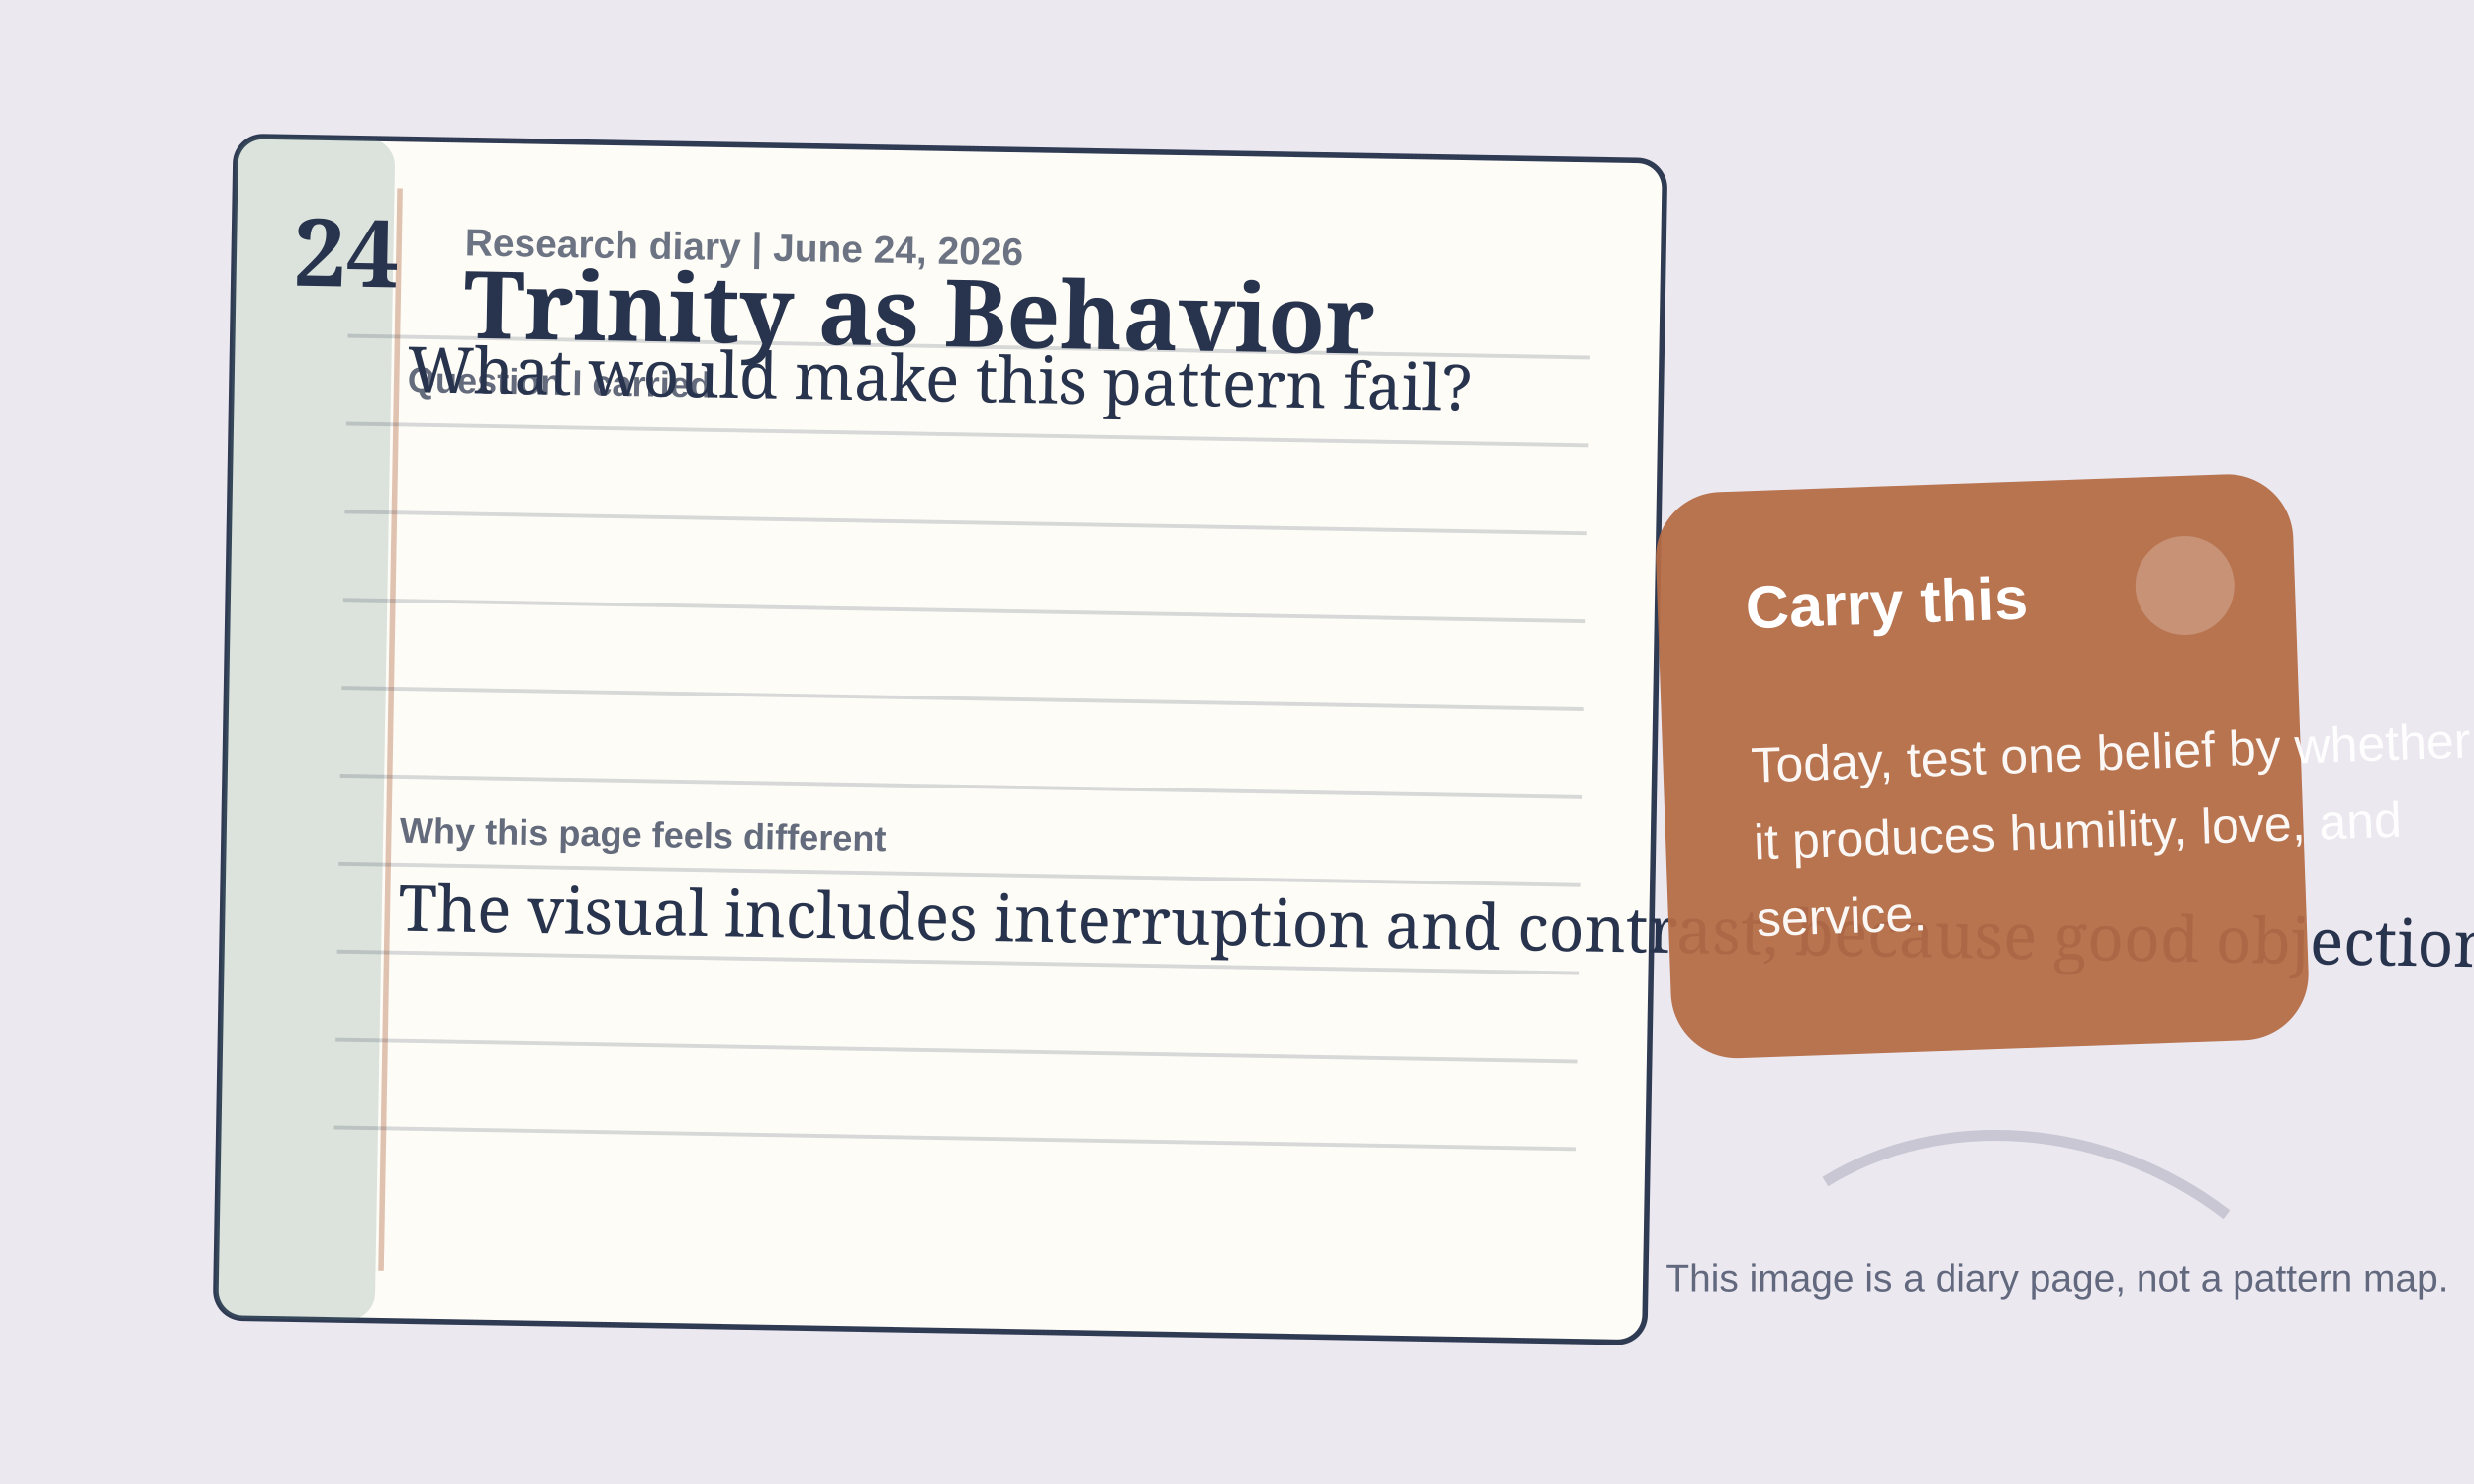
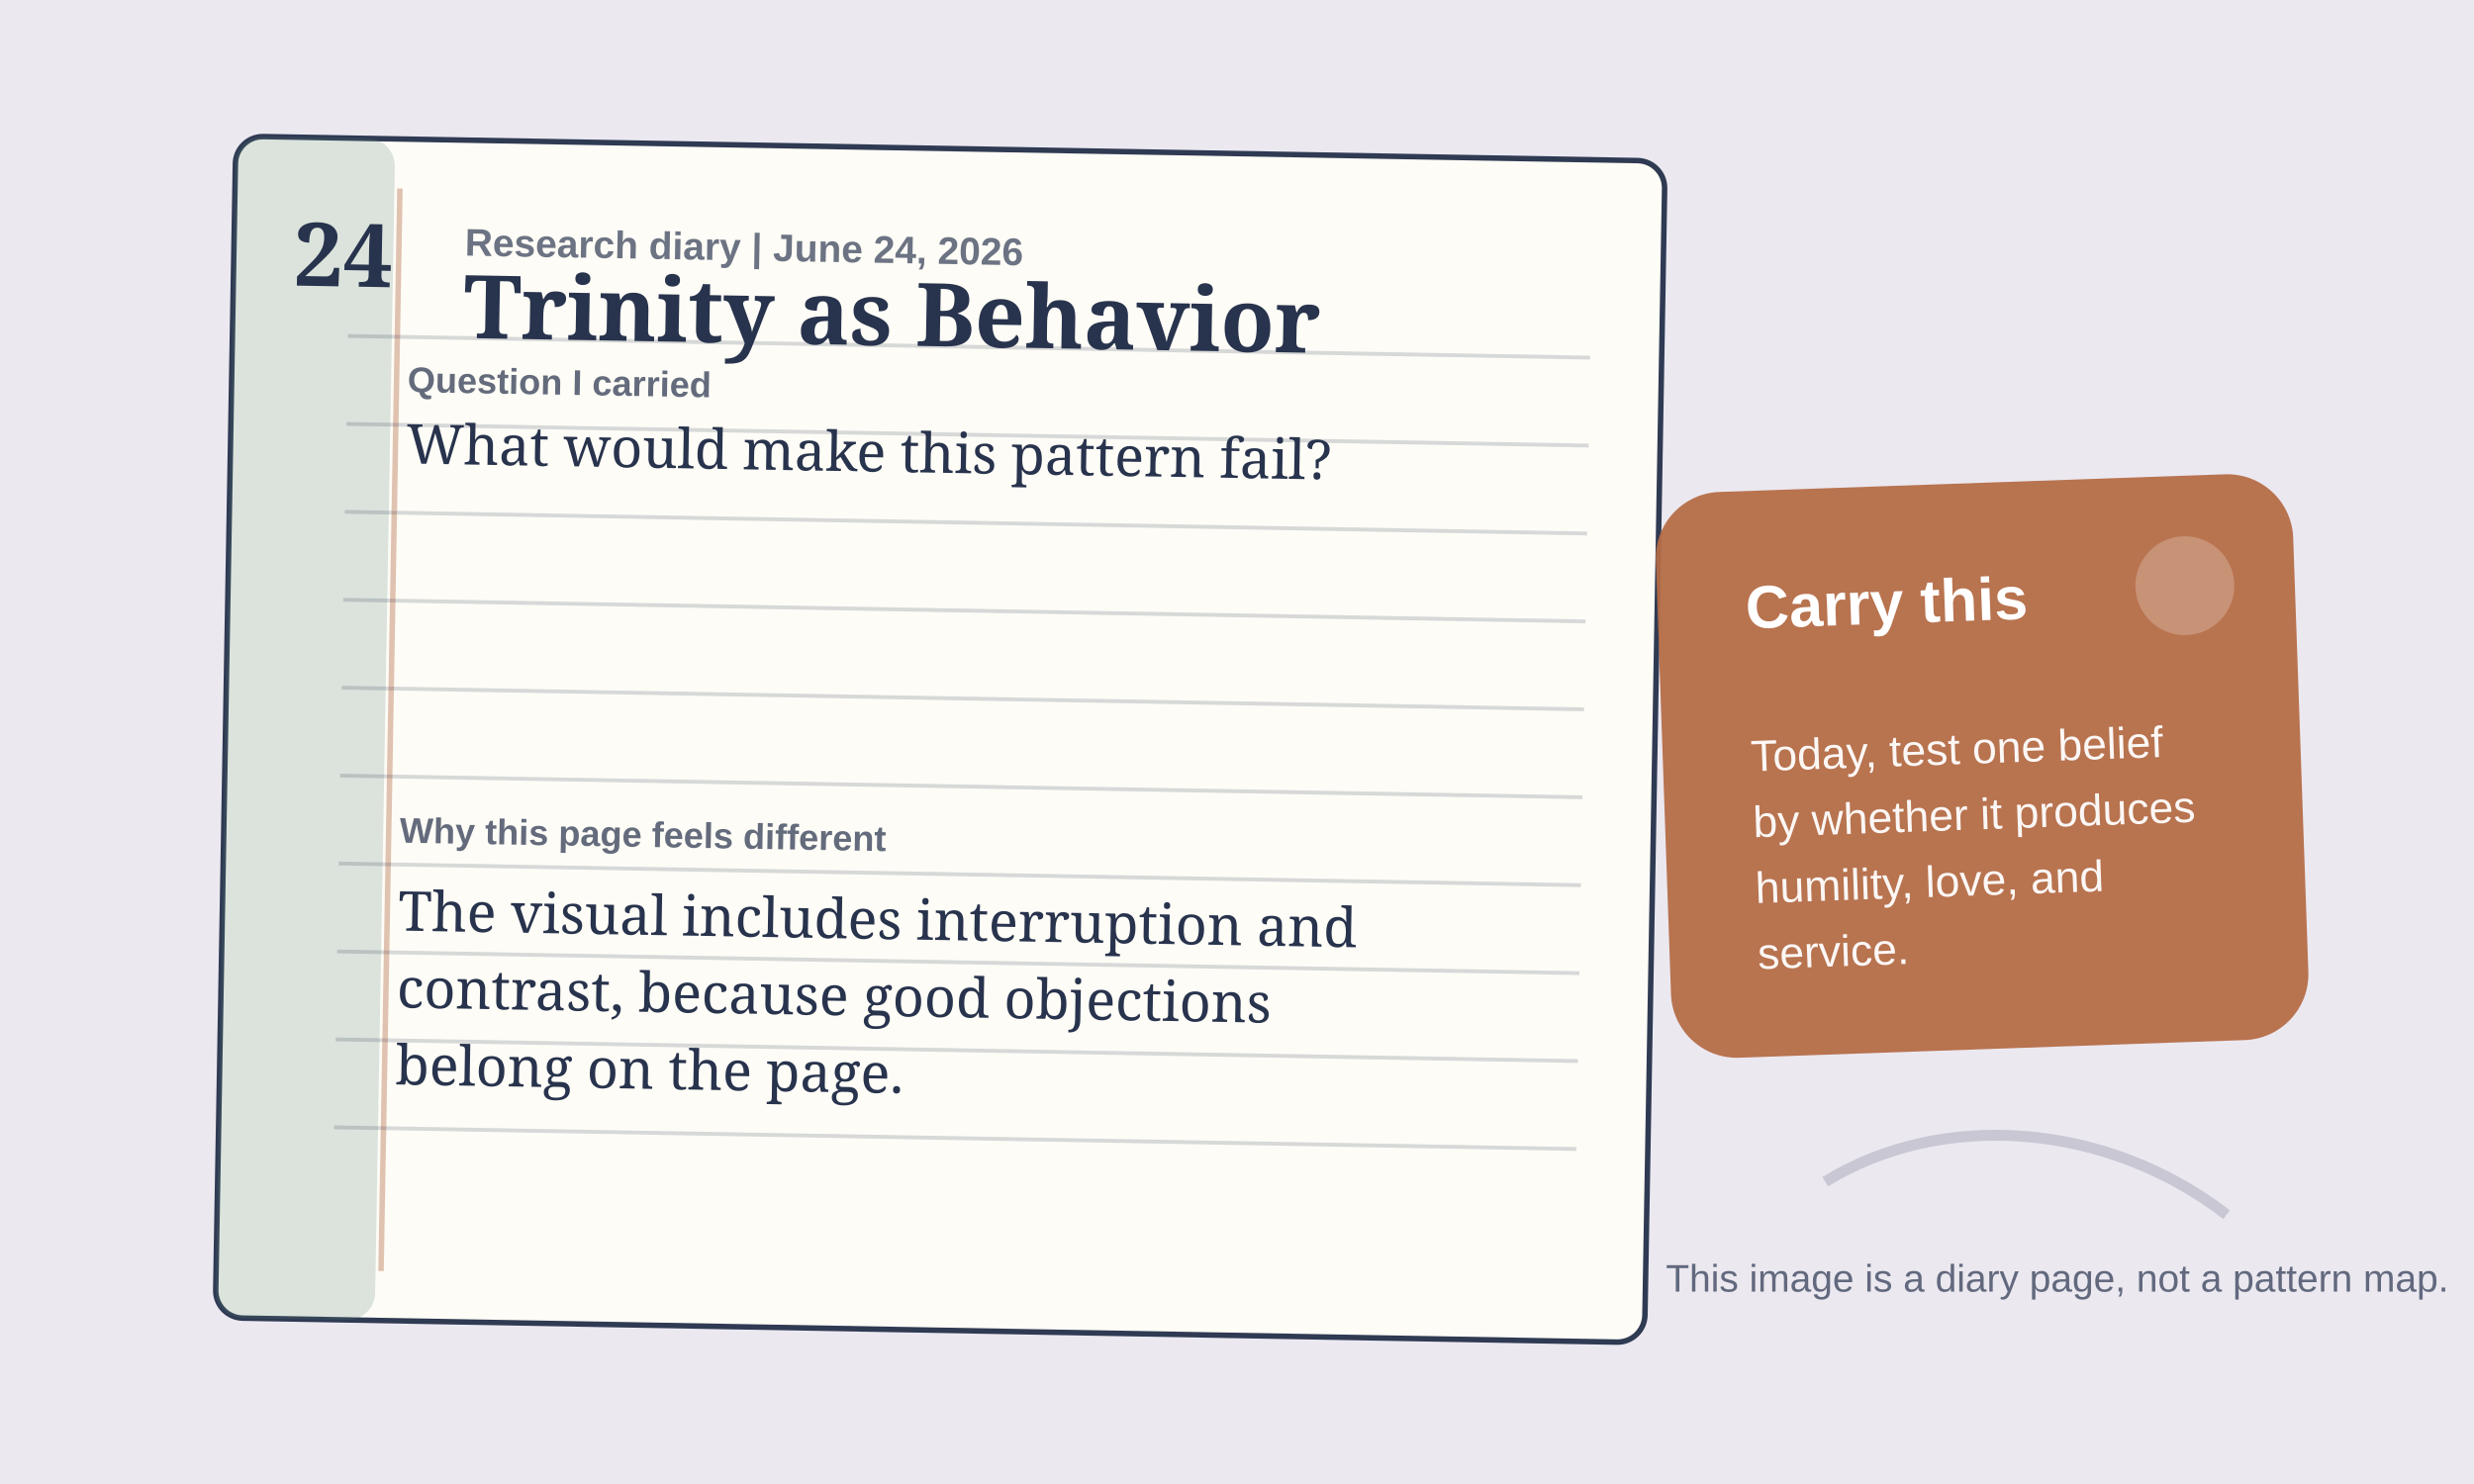
<svg xmlns="http://www.w3.org/2000/svg" width="900" height="540" viewBox="0 0 900 540" role="img" aria-labelledby="title desc">
  <style>
    .eyebrow { font: 700 14px Arial, sans-serif; letter-spacing: 0; fill: #28334d; opacity: 0.68; }
-     .title { font: 700 34px Georgia, serif; letter-spacing: 0; fill: #28334d; }
-     .diary { font: 23px Georgia, serif; letter-spacing: 0; fill: #28334d; }
+     .title { font: 700 32px Georgia, serif; letter-spacing: 0; fill: #28334d; }
+     .diary { font: 20px Georgia, serif; letter-spacing: 0; fill: #28334d; }
    .label { font: 700 13px Arial, sans-serif; letter-spacing: 0; fill: #28334d; opacity: 0.72; }
    .cardtitle { font: 700 22px Arial, sans-serif; letter-spacing: 0; fill: #ffffff; }
-     .cardtext { font: 18px Arial, sans-serif; letter-spacing: 0; fill: #ffffff; opacity: 0.94; }
+     .cardtext { font: 16px Arial, sans-serif; letter-spacing: 0; fill: #ffffff; opacity: 0.94; }
    .small { font: 14px Arial, sans-serif; letter-spacing: 0; fill: #28334d; opacity: 0.70; }
  </style>
  <rect width="900" height="540" fill="#f4f1f8" />
  <rect x="0" y="0" width="900" height="540" fill="#28334d" opacity="0.05" />
  <g transform="rotate(1 340 270)">
    <rect x="82" y="54" width="520" height="430" rx="10" fill="#fffdf7" stroke="#28334d" stroke-width="2" opacity="0.96" />
    <rect x="82" y="54" width="58" height="430" rx="10" fill="#4f7d73" opacity="0.20" />
    <line x1="142" y1="72" x2="142" y2="466" stroke="#b56b45" stroke-width="2" opacity="0.40" />
    <line x1="124" y1="126" x2="576" y2="126" stroke="#28334d" stroke-width="1.4" opacity="0.18" />
    <line x1="124" y1="158" x2="576" y2="158" stroke="#28334d" stroke-width="1.4" opacity="0.18" />
    <line x1="124" y1="190" x2="576" y2="190" stroke="#28334d" stroke-width="1.4" opacity="0.18" />
    <line x1="124" y1="222" x2="576" y2="222" stroke="#28334d" stroke-width="1.4" opacity="0.18" />
    <line x1="124" y1="254" x2="576" y2="254" stroke="#28334d" stroke-width="1.4" opacity="0.18" />
    <line x1="124" y1="286" x2="576" y2="286" stroke="#28334d" stroke-width="1.4" opacity="0.18" />
    <line x1="124" y1="318" x2="576" y2="318" stroke="#28334d" stroke-width="1.4" opacity="0.18" />
    <line x1="124" y1="350" x2="576" y2="350" stroke="#28334d" stroke-width="1.4" opacity="0.18" />
    <line x1="124" y1="382" x2="576" y2="382" stroke="#28334d" stroke-width="1.4" opacity="0.18" />
    <line x1="124" y1="414" x2="576" y2="414" stroke="#28334d" stroke-width="1.4" opacity="0.18" />
    <text x="166" y="96" class="eyebrow">Research diary | June 24, 2026</text>
    <text x="166" y="126" class="title">Trinity as Behavior</text>
    <text x="146" y="146" class="label">Question I carried</text>
    <text x="104" y="108" class="title">24</text>
  </g>
  <g transform="rotate(1 340 270)">
-     <text x="146" y="146" class="diary">What would make this pattern fail?</text>
+     <text x="146" y="172" class="diary">What would make this pattern fail?</text>
    <text x="146" y="310" class="label">Why this page feels different</text>
-     <text x="146" y="342" class="diary">The visual includes interruption and contrast, because good objections belong on the page.</text>
+     <text x="146" y="342" class="diary">The visual includes interruption and</text>
+     <text x="146" y="370" class="diary">contrast, because good objections</text>
+     <text x="146" y="398" class="diary">belong on the page.</text>
  </g>
  <g transform="rotate(-2 714 306)">
    <rect x="606" y="176" width="232" height="206" rx="24" fill="#b56b45" opacity="0.94" />
    <circle cx="798" cy="216" r="18" fill="#ffffff" opacity="0.22" />
    <text x="638" y="226" class="cardtitle">Carry this</text>
-     <text x="638" y="282" class="cardtext">Today, test one belief by whether</text>
-     <text x="638" y="310" class="cardtext">it produces humility, love, and</text>
-     <text x="638" y="338" class="cardtext">service.</text>
+     <text x="638" y="278" class="cardtext">Today, test one belief</text>
+     <text x="638" y="302" class="cardtext">by whether it produces</text>
+     <text x="638" y="326" class="cardtext">humility, love, and</text>
+     <text x="638" y="350" class="cardtext">service.</text>
  </g>
  <path d="M664 430 C706 404 766 408 810 442" fill="none" stroke="#28334d" stroke-width="4" opacity="0.18" />
  <text x="606" y="470" class="small">This image is a diary page, not a pattern map.</text>
</svg>
